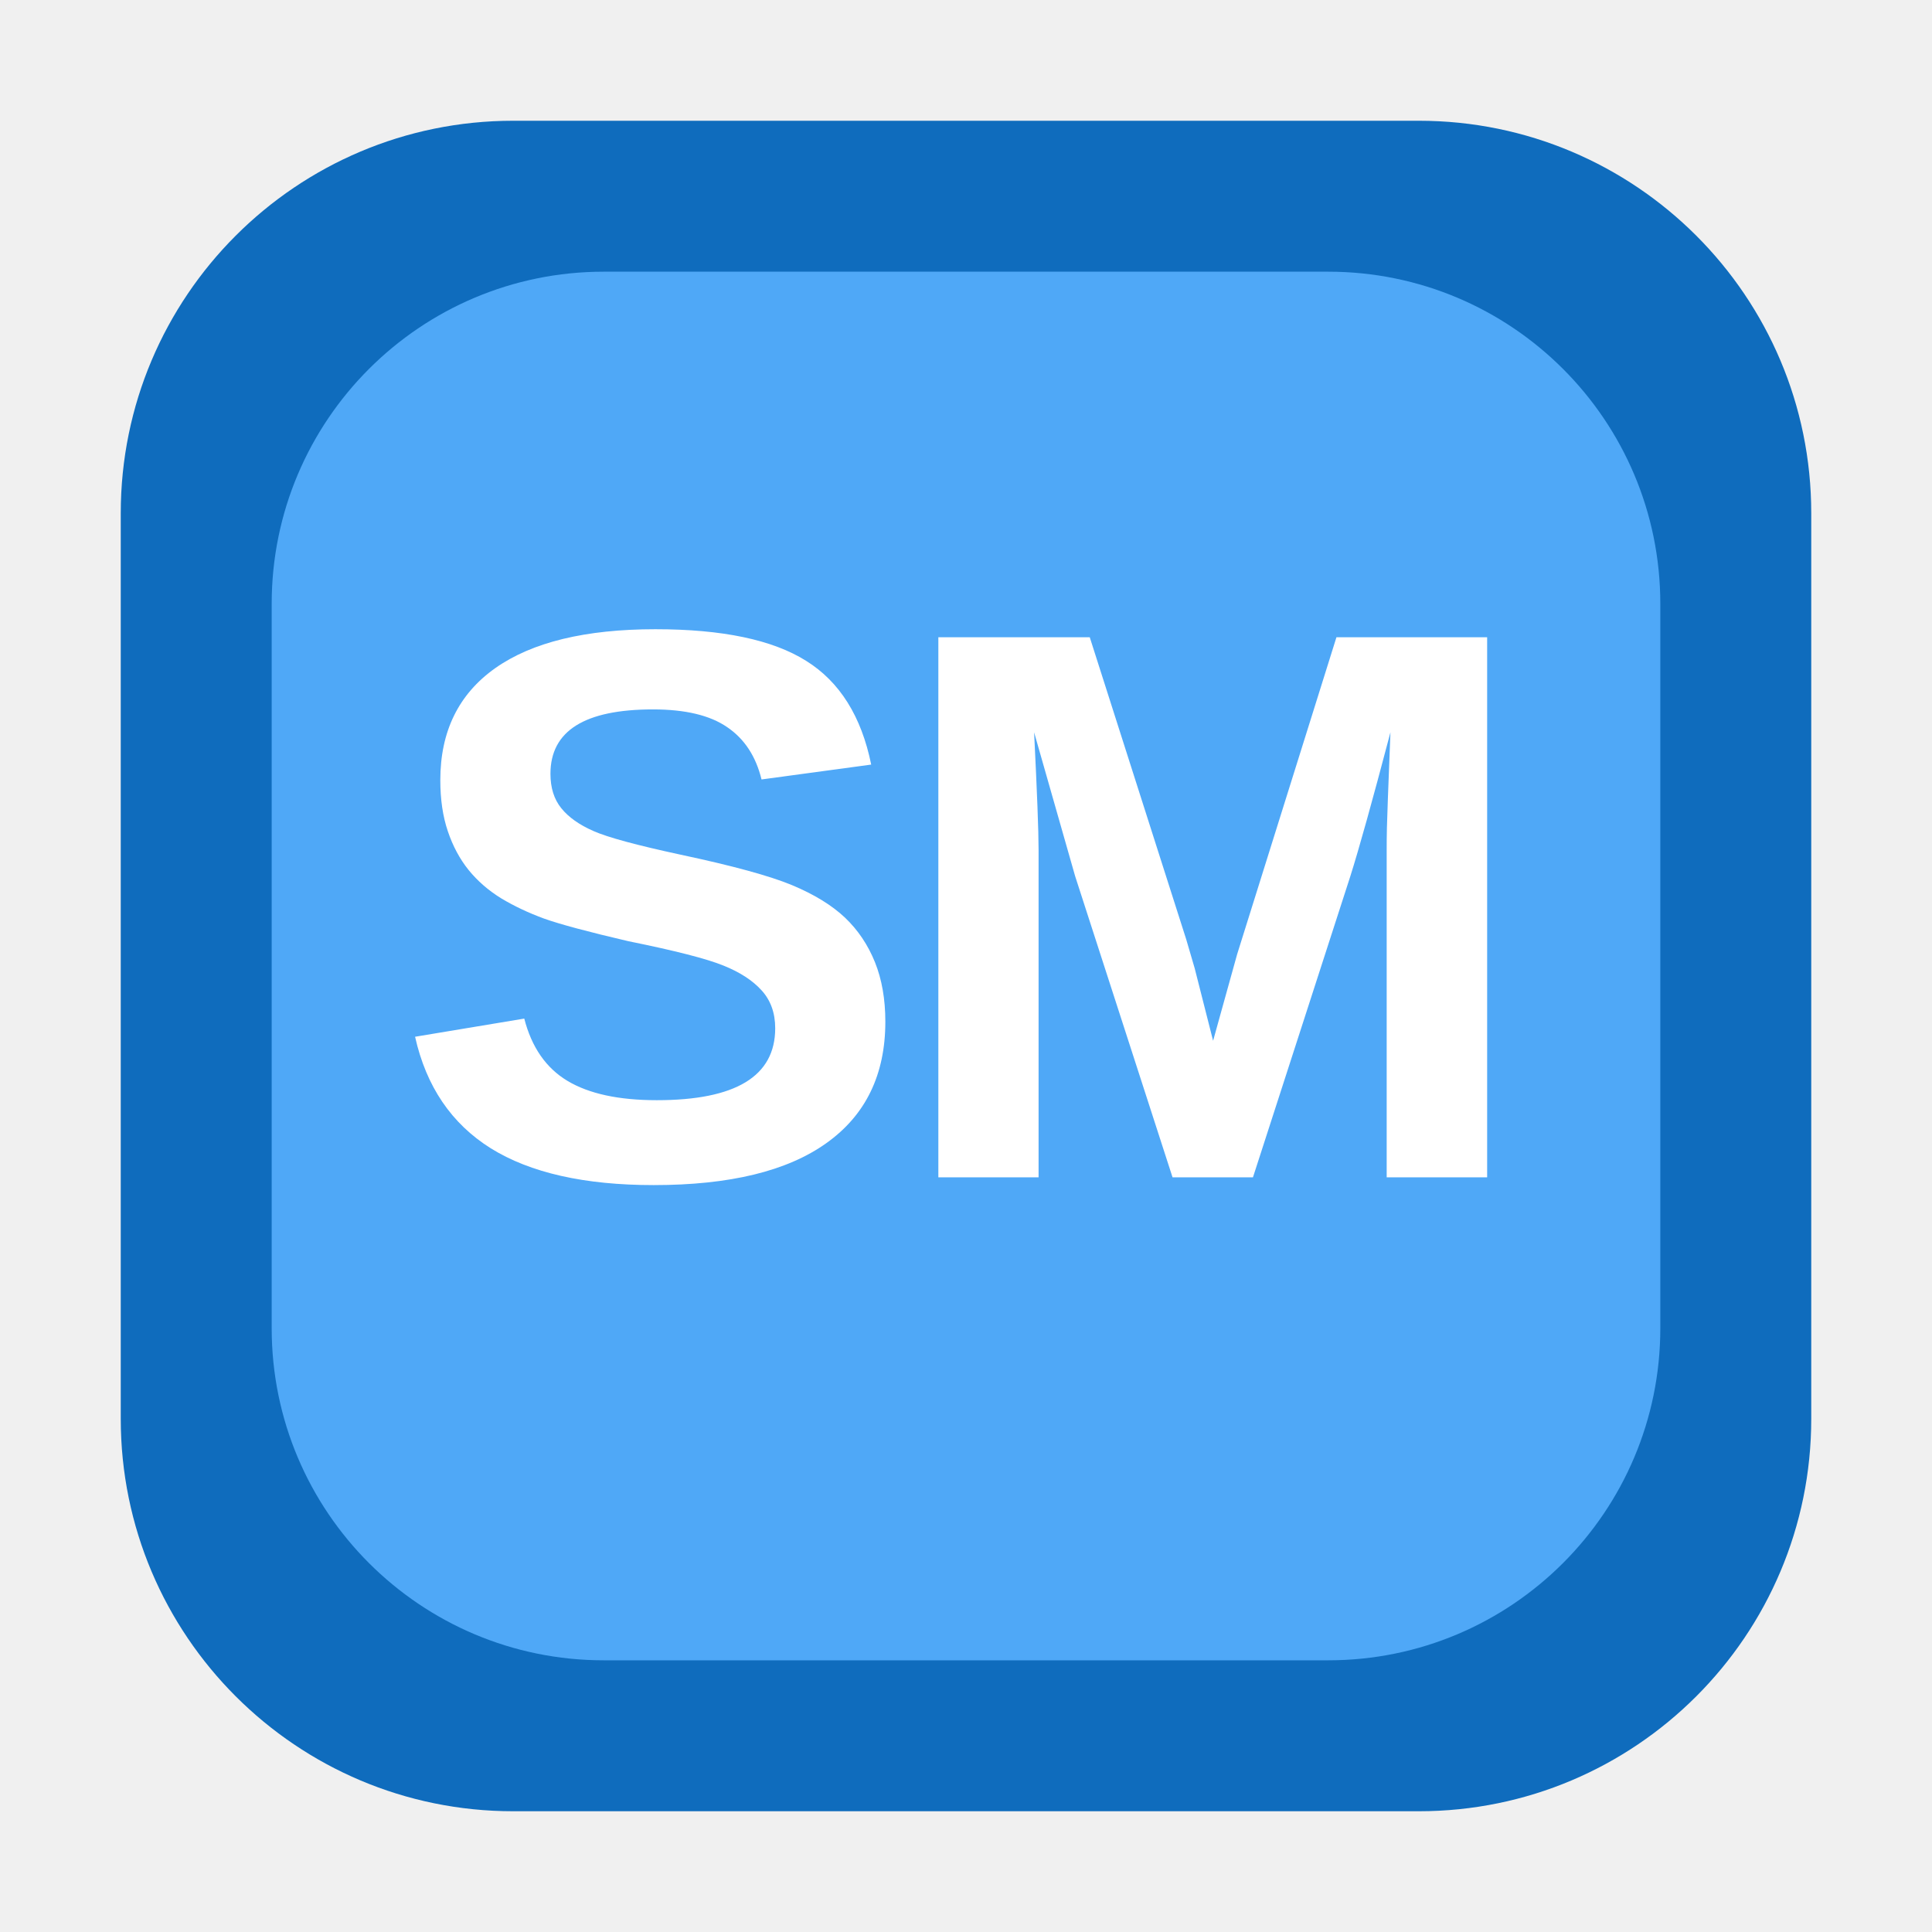
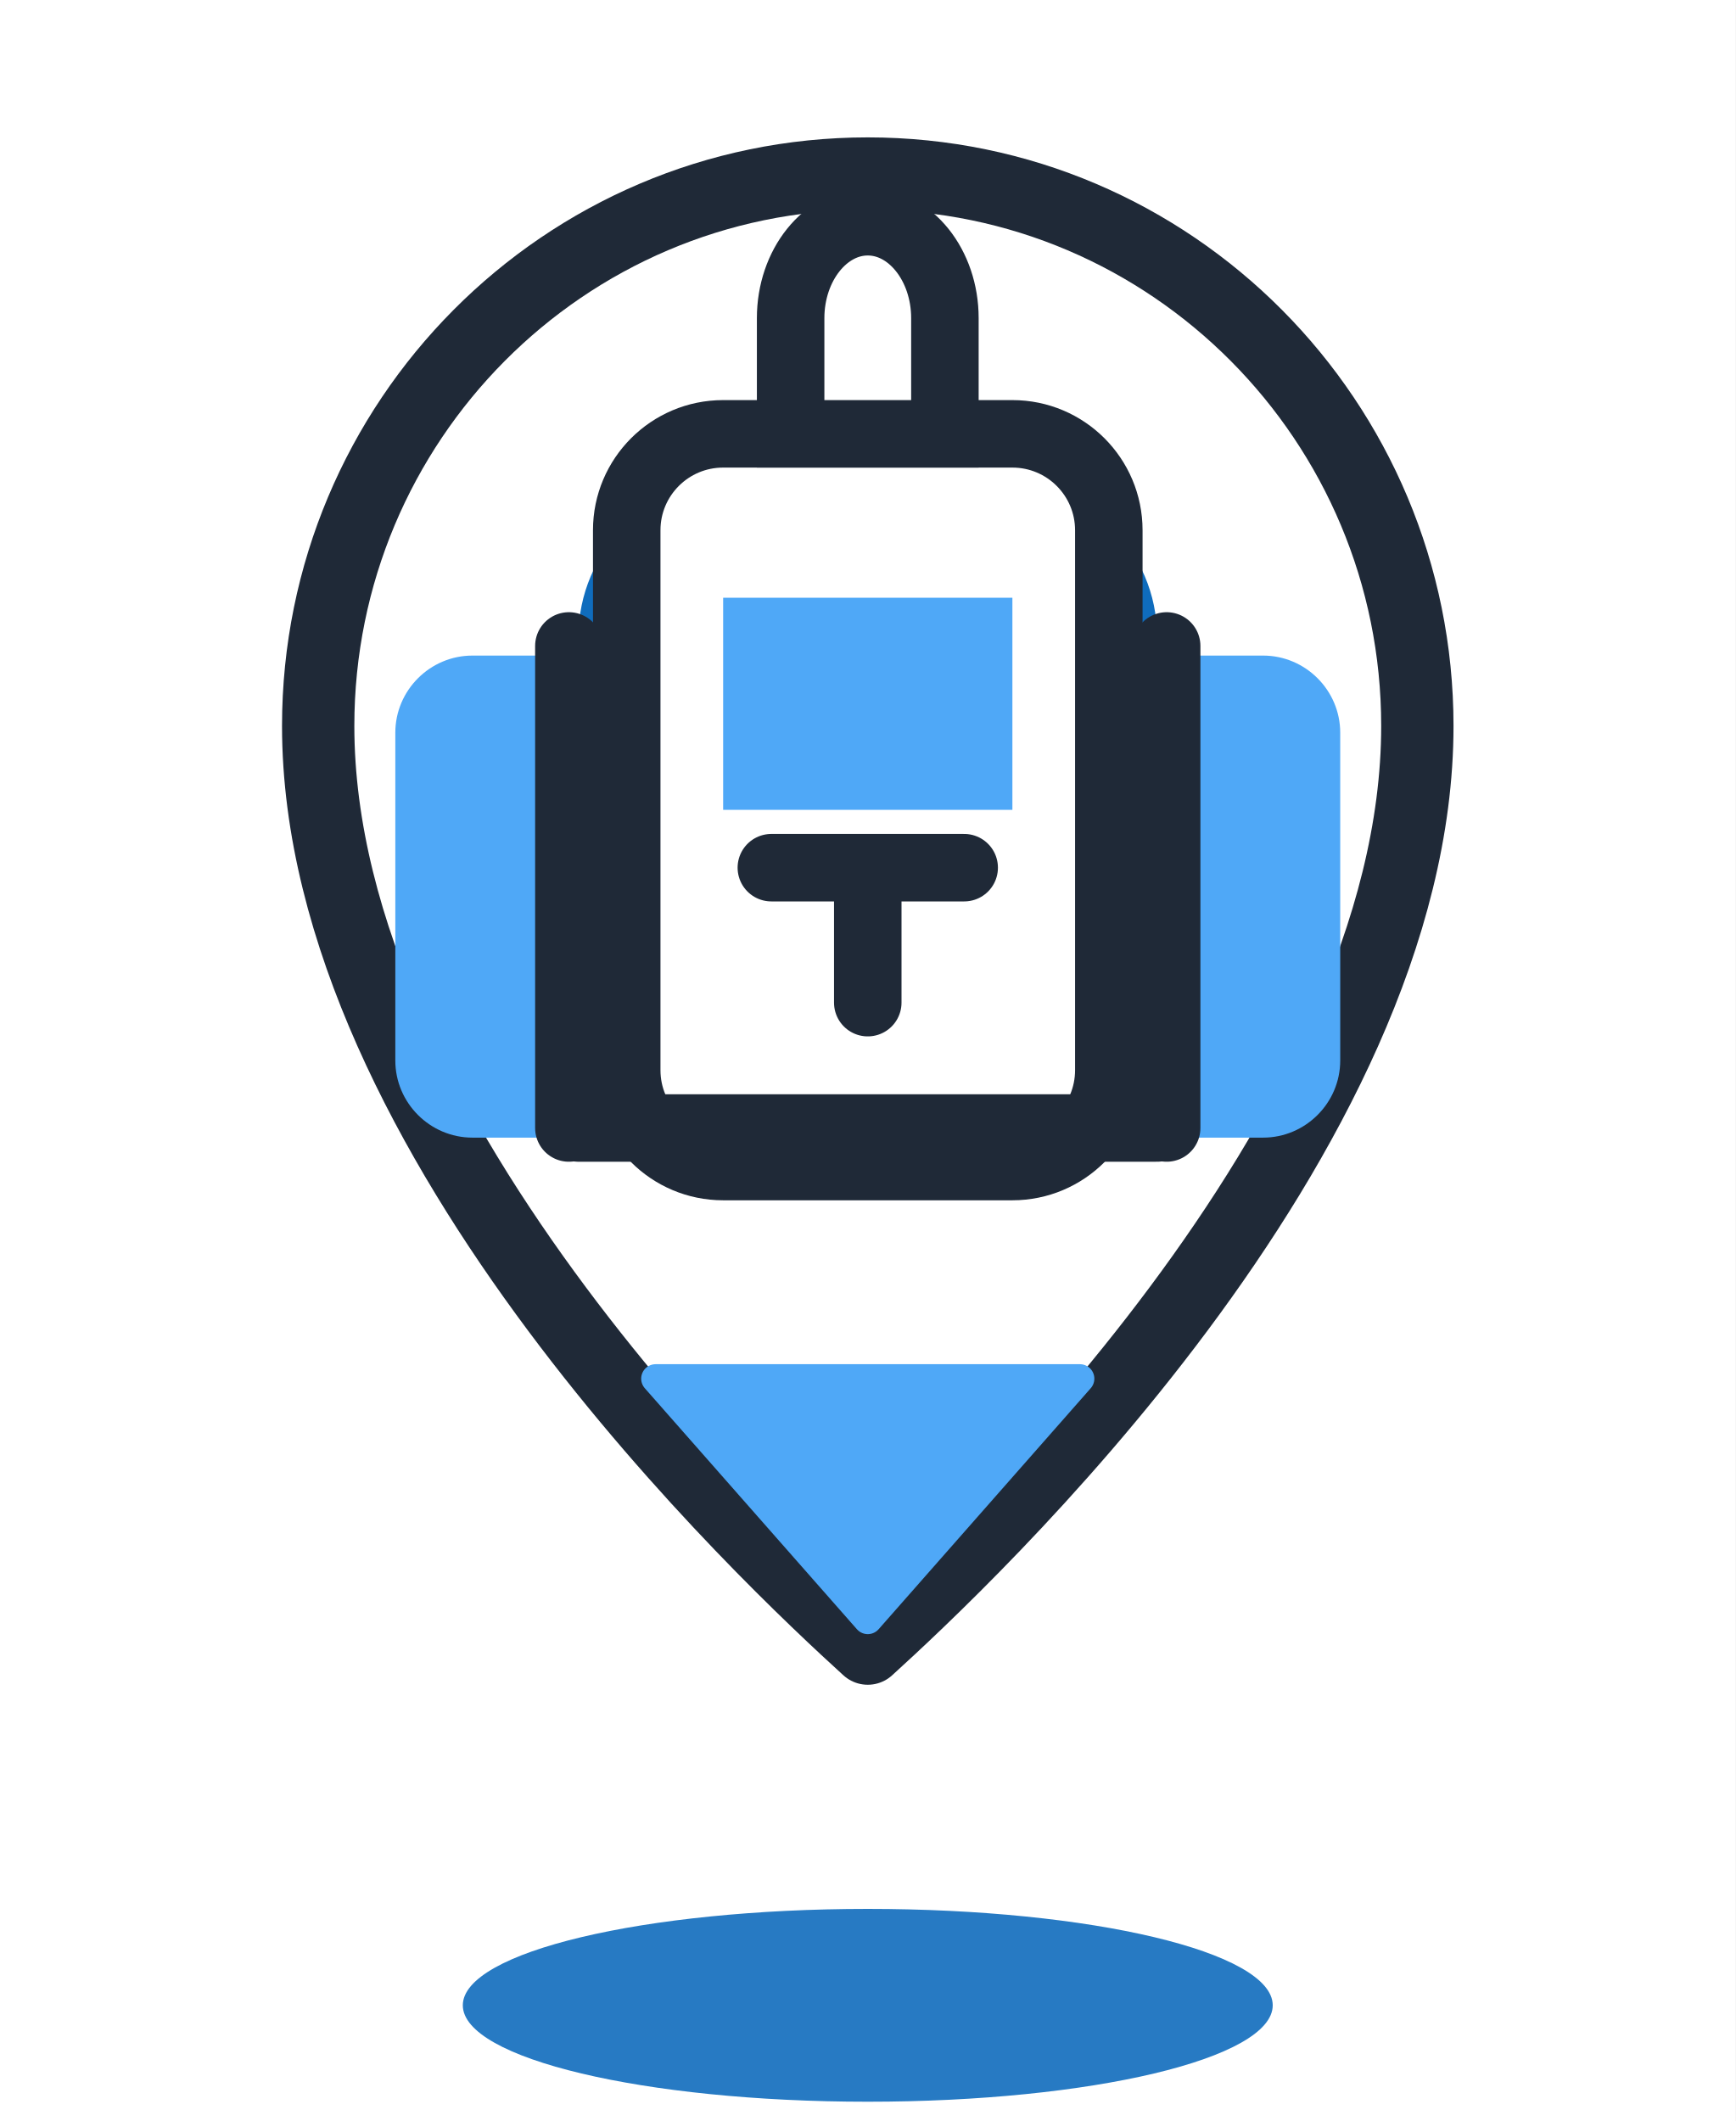
- <svg xmlns="http://www.w3.org/2000/svg" viewBox="0 0 128 128" role="img" aria-label="Svet za malo">
-   <rect x="8" y="8" width="112" height="112" rx="26" fill="#0F6CBD" />
-   <rect x="18" y="18" width="92" height="92" rx="22" fill="#4FA8F7" />
-   <text x="64" y="78" text-anchor="middle" font-family="Segoe UI, Arial, sans-serif" font-size="52" font-weight="700" fill="#FFFFFF" letter-spacing="-2">
-         SM
-     </text>
+ <svg xmlns="http://www.w3.org/2000/svg" viewBox="0 0 180 220" role="img" aria-label="Cestuj za malo mark">
+   <rect width="180" height="220" fill="#ffffff" />
+   <ellipse cx="90" cy="208" rx="42" ry="10" fill="#0F6CBD" opacity="0.9" />
+   <path d="M90 18C58.5 18 33 43.7 33 75.3C33 118 80 161.9 90 171C100 161.9 147 118 147 75.3C147 43.7 121.5 18 90 18Z" fill="#ffffff" stroke="#1F2937" stroke-width="7.5" stroke-linejoin="round" />
+   <path d="M68 143H112L90 168L68 143Z" fill="#4FA8F7" stroke="#4FA8F7" stroke-width="3" stroke-linejoin="round" />
+   <path d="M60 66C60 57.2 67.2 50 76 50H104C112.8 50 120 57.2 120 66V117H60V66Z" fill="#0F6CBD" />
+   <path d="M61 68H49C44.6 68 41 71.6 41 76V110C41 114.4 44.6 118 49 118H61V68Z" fill="#4FA8F7" />
+   <path d="M131 68H119V118H131C135.4 118 139 114.4 139 110V76C139 71.6 135.4 68 131 68Z" fill="#4FA8F7" />
+   <rect x="65" y="45" width="50" height="76" rx="10" fill="#ffffff" stroke="#1F2937" stroke-width="7" />
+   <path d="M75 62H105V84H75V62Z" fill="#4FA8F7" />
+   <path d="M80 90H100" stroke="#1F2937" stroke-width="7" stroke-linecap="round" />
+   <path d="M90 90V104" stroke="#1F2937" stroke-width="7" stroke-linecap="round" />
+   <path d="M82 33C82 27.5 85.6 23 90 23C94.4 23 98 27.5 98 33V45H82V33Z" fill="#ffffff" stroke="#1F2937" stroke-width="7" />
+   <path d="M59 67V117" stroke="#1F2937" stroke-width="7" stroke-linecap="round" />
+   <path d="M121 67V117" stroke="#1F2937" stroke-width="7" stroke-linecap="round" />
+   <path d="M60 117H120" stroke="#1F2937" stroke-width="7" stroke-linecap="round" />
</svg>
